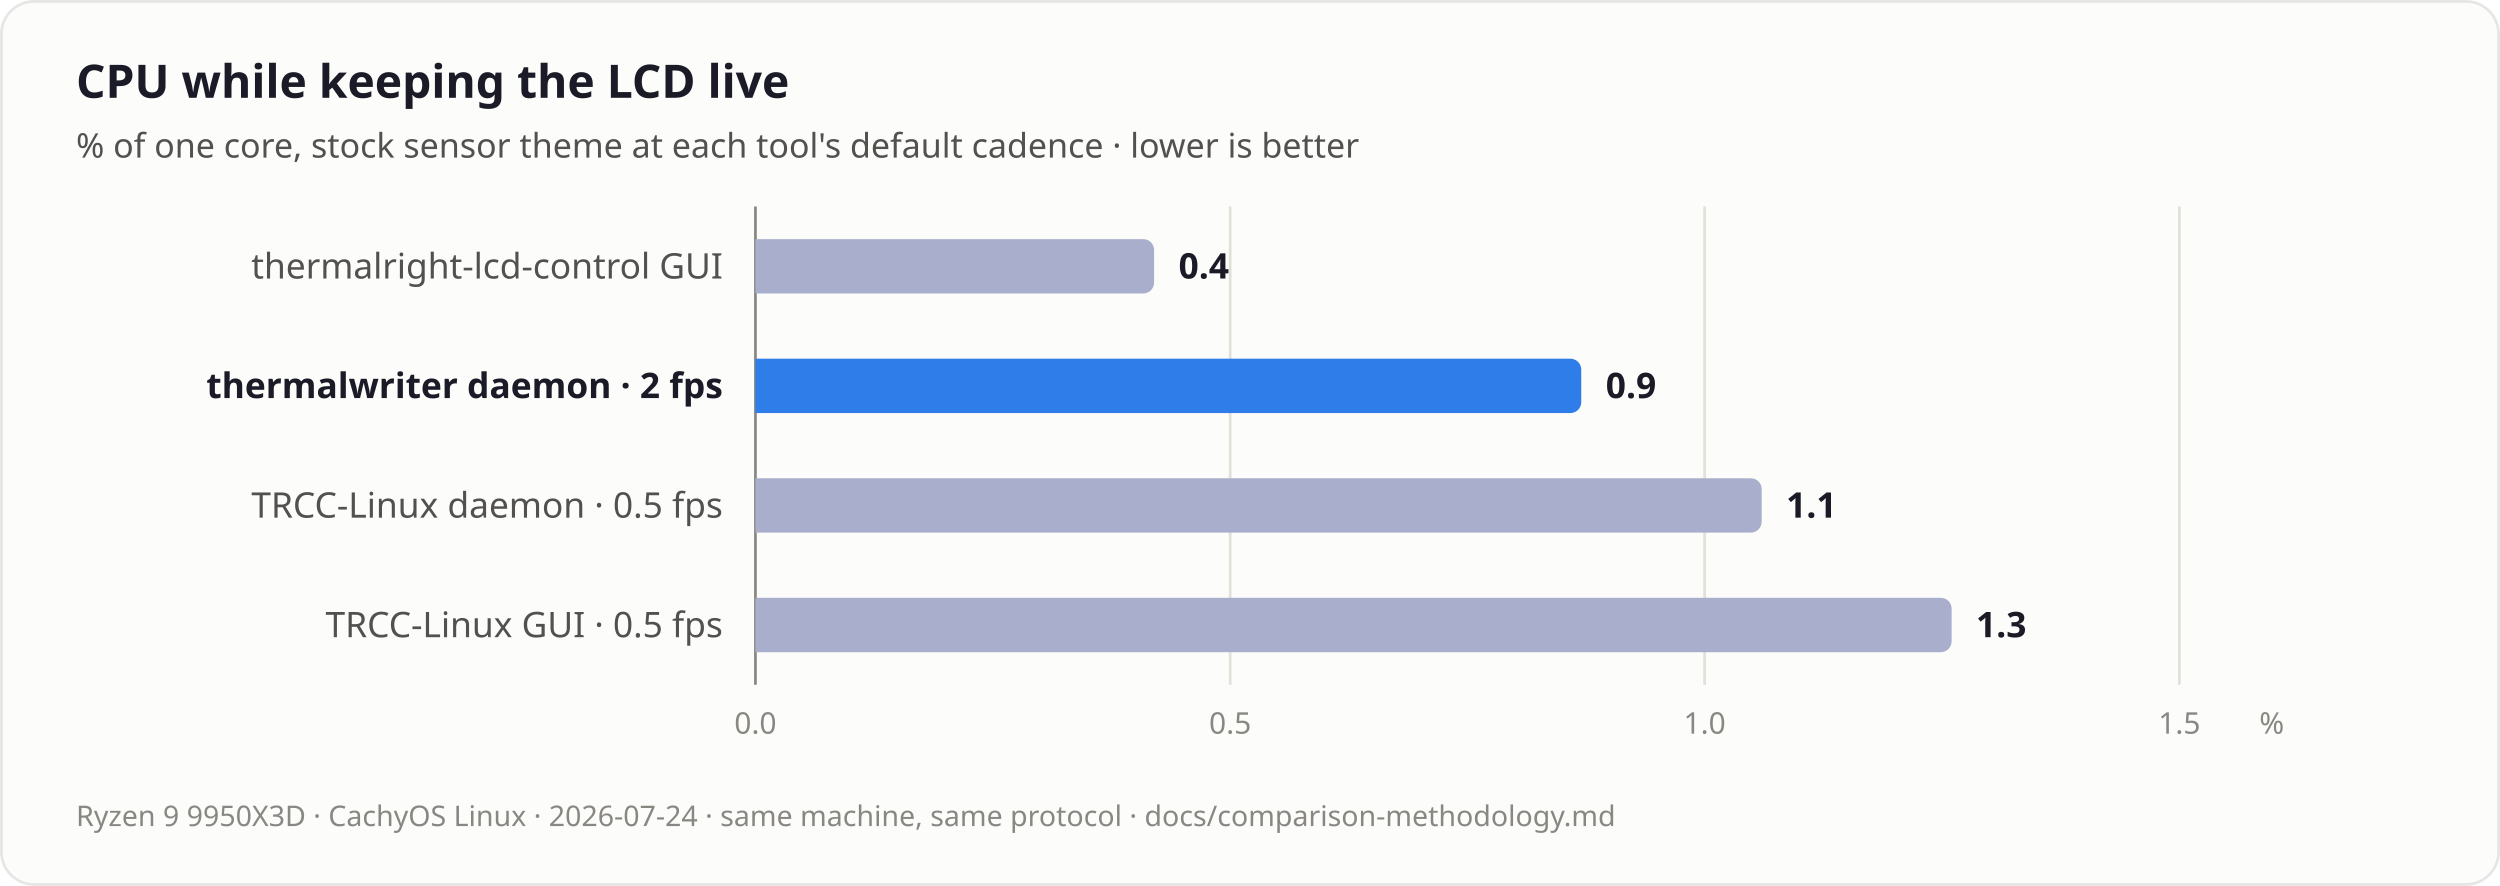
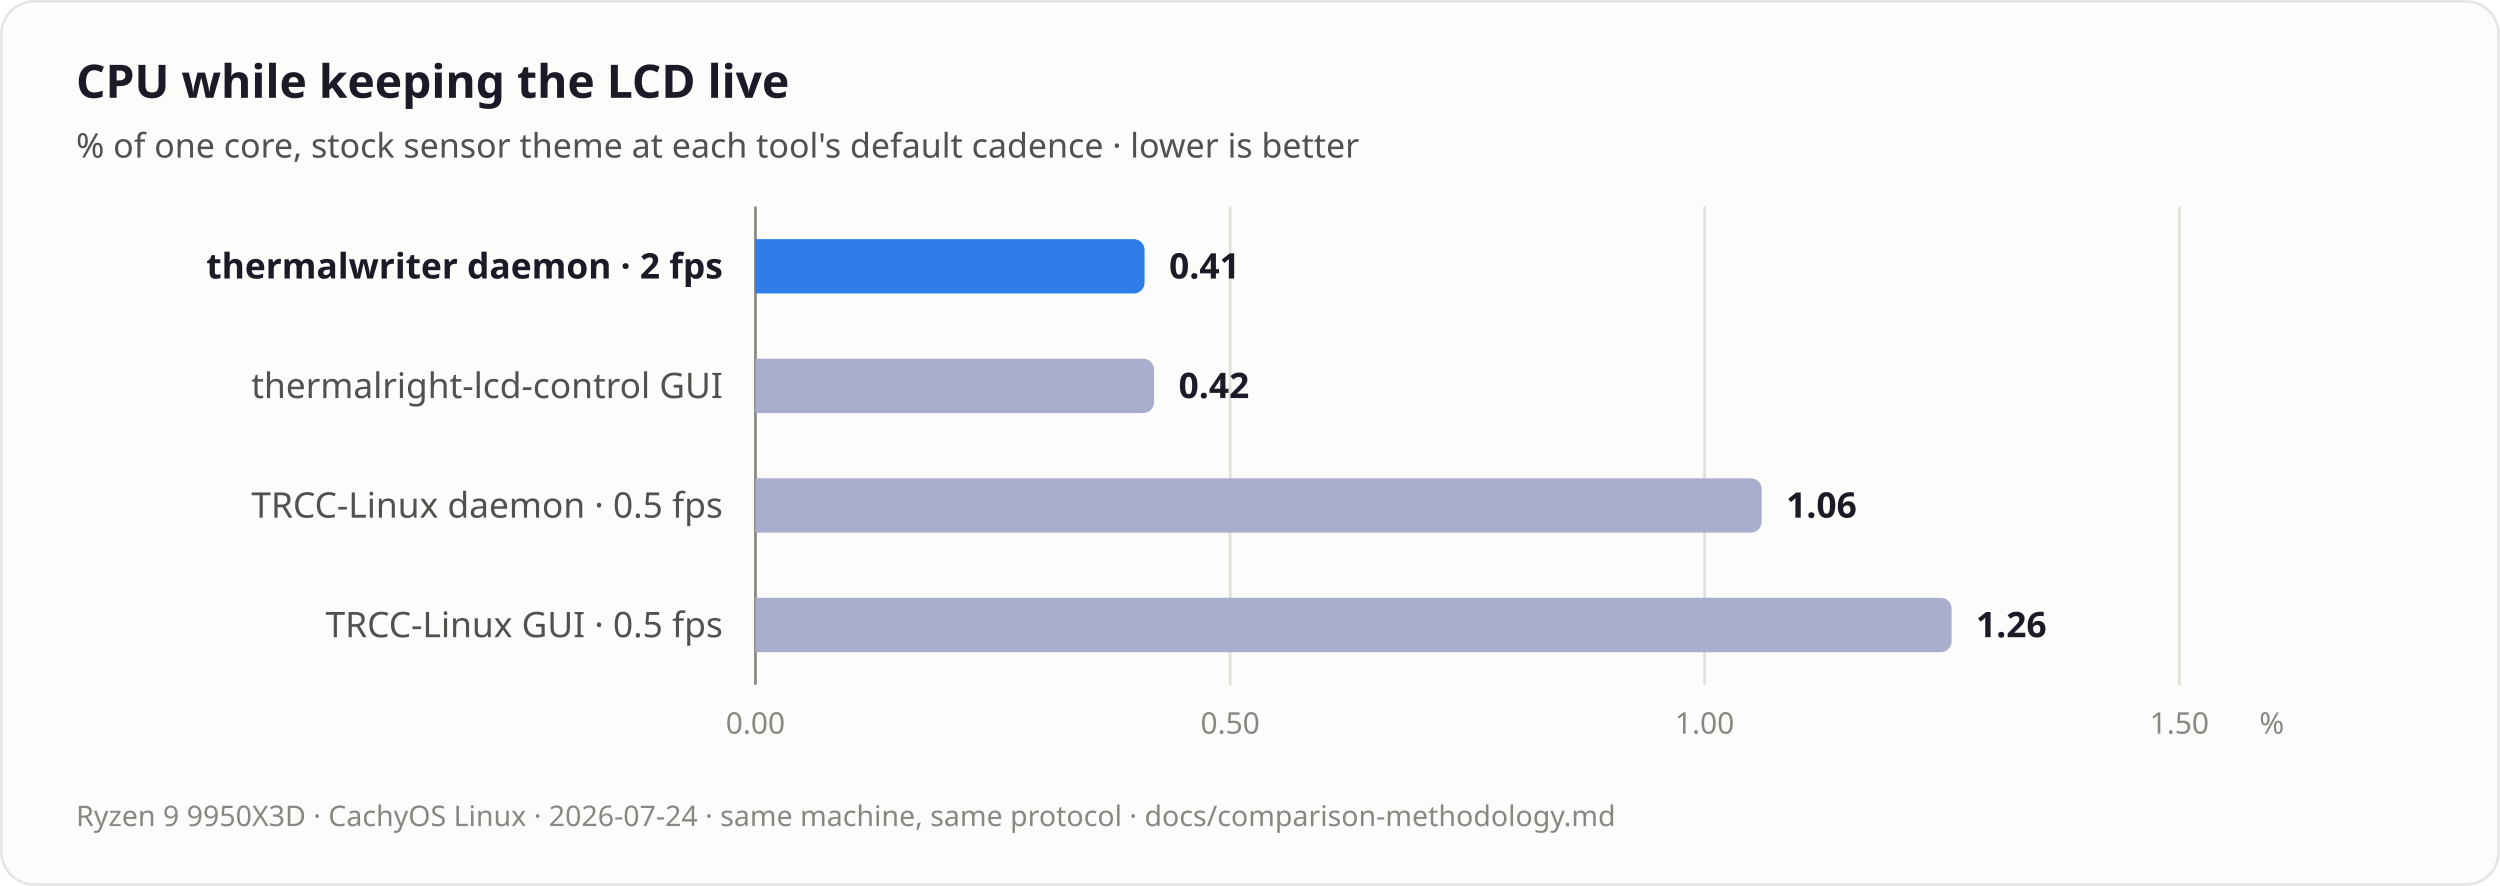
- <svg xmlns="http://www.w3.org/2000/svg" width="920" height="326" viewBox="0 0 920 326" role="img" aria-label="CPU while keeping the LCD live: thermalright-lcd-control GUI 0.4 %; thermalwriter daemon · 2 fps 0.9 %; TRCC-Linux daemon · 0.5 fps 1.1 %; TRCC-Linux GUI · 0.5 fps 1.3 %">
+ <svg xmlns="http://www.w3.org/2000/svg" width="920" height="326" viewBox="0 0 920 326" role="img" aria-label="CPU while keeping the LCD live: thermalwriter daemon · 2 fps 0.41 %; thermalright-lcd-control GUI 0.42 %; TRCC-Linux daemon · 0.5 fps 1.06 %; TRCC-Linux GUI · 0.5 fps 1.26 %">
  <rect x="0.5" y="0.5" width="919" height="325" rx="12" fill="#fcfcfb" stroke="rgba(11,11,11,0.10)" />
  <text x="28" y="36" font-family="system-ui, sans-serif" font-size="17" font-weight="600" fill="#1a1b26">CPU while keeping the LCD live</text>
  <text x="28" y="58" font-family="system-ui, sans-serif" font-size="12.5" fill="#52514e">% of one core, stock sensor theme at each tool's default cadence · lower is better</text>
-   <text x="278.0" y="270" font-family="system-ui, sans-serif" font-size="11" fill="#898781" text-anchor="middle" font-variant-numeric="tabular-nums">0.0</text>
+   <text x="278.0" y="270" font-family="system-ui, sans-serif" font-size="11" fill="#898781" text-anchor="middle" font-variant-numeric="tabular-nums">0.00</text>
  <line x1="452.7" y1="76" x2="452.7" y2="252" stroke="#e1e0d9" stroke-width="1" />
-   <text x="452.7" y="270" font-family="system-ui, sans-serif" font-size="11" fill="#898781" text-anchor="middle" font-variant-numeric="tabular-nums">0.5</text>
+   <text x="452.7" y="270" font-family="system-ui, sans-serif" font-size="11" fill="#898781" text-anchor="middle" font-variant-numeric="tabular-nums">0.50</text>
  <line x1="627.3" y1="76" x2="627.3" y2="252" stroke="#e1e0d9" stroke-width="1" />
-   <text x="627.3" y="270" font-family="system-ui, sans-serif" font-size="11" fill="#898781" text-anchor="middle" font-variant-numeric="tabular-nums">1.0</text>
+   <text x="627.3" y="270" font-family="system-ui, sans-serif" font-size="11" fill="#898781" text-anchor="middle" font-variant-numeric="tabular-nums">1.00</text>
  <line x1="802.0" y1="76" x2="802.0" y2="252" stroke="#e1e0d9" stroke-width="1" />
-   <text x="802.0" y="270" font-family="system-ui, sans-serif" font-size="11" fill="#898781" text-anchor="middle" font-variant-numeric="tabular-nums">1.5</text>
+   <text x="802.0" y="270" font-family="system-ui, sans-serif" font-size="11" fill="#898781" text-anchor="middle" font-variant-numeric="tabular-nums">1.50</text>
  <text x="836" y="270" font-family="system-ui, sans-serif" font-size="11" fill="#898781" text-anchor="middle">%</text>
  <line x1="278" y1="76" x2="278" y2="252" stroke="#898781" stroke-width="1" />
-   <text x="266" y="102.5" font-family="system-ui, sans-serif" font-size="13" font-weight="400" fill="#52514e" text-anchor="end">thermalright-lcd-control GUI</text>
-   <path d="M 278.0 88.0 h 142.7 a 4 4 0 0 1 4 4 v 12.0 a 4 4 0 0 1 -4 4 h -142.7 z" fill="#a8aecb" />
-   <text x="433.72" y="102.5" font-family="system-ui, sans-serif" font-size="13" font-weight="600" fill="#1a1b26">0.4</text>
-   <text x="266" y="146.5" font-family="system-ui, sans-serif" font-size="13" font-weight="600" fill="#1a1b26" text-anchor="end">thermalwriter daemon · 2 fps</text>
-   <path d="M 278.0 132.0 h 299.9 a 4 4 0 0 1 4 4 v 12.0 a 4 4 0 0 1 -4 4 h -299.9 z" fill="#2e7de9" />
-   <text x="590.92" y="146.5" font-family="system-ui, sans-serif" font-size="13" font-weight="600" fill="#1a1b26">0.9</text>
+   <text x="266" y="102.5" font-family="system-ui, sans-serif" font-size="13" font-weight="600" fill="#1a1b26" text-anchor="end">thermalwriter daemon · 2 fps</text>
+   <path d="M 278.0 88.0 h 139.2 a 4 4 0 0 1 4 4 v 12.0 a 4 4 0 0 1 -4 4 h -139.2 z" fill="#2e7de9" />
+   <text x="430.227" y="102.5" font-family="system-ui, sans-serif" font-size="13" font-weight="600" fill="#1a1b26">0.41</text>
+   <text x="266" y="146.5" font-family="system-ui, sans-serif" font-size="13" font-weight="400" fill="#52514e" text-anchor="end">thermalright-lcd-control GUI</text>
+   <path d="M 278.0 132.0 h 142.7 a 4 4 0 0 1 4 4 v 12.0 a 4 4 0 0 1 -4 4 h -142.7 z" fill="#a8aecb" />
+   <text x="433.72" y="146.5" font-family="system-ui, sans-serif" font-size="13" font-weight="600" fill="#1a1b26">0.42</text>
  <text x="266" y="190.5" font-family="system-ui, sans-serif" font-size="13" font-weight="400" fill="#52514e" text-anchor="end">TRCC-Linux daemon · 0.5 fps</text>
  <path d="M 278.0 176.0 h 366.3 a 4 4 0 0 1 4 4 v 12.0 a 4 4 0 0 1 -4 4 h -366.3 z" fill="#a8aecb" />
-   <text x="657.293" y="190.5" font-family="system-ui, sans-serif" font-size="13" font-weight="600" fill="#1a1b26">1.1</text>
+   <text x="657.293" y="190.5" font-family="system-ui, sans-serif" font-size="13" font-weight="600" fill="#1a1b26">1.06</text>
  <text x="266" y="234.5" font-family="system-ui, sans-serif" font-size="13" font-weight="400" fill="#52514e" text-anchor="end">TRCC-Linux GUI · 0.5 fps</text>
  <path d="M 278.0 220.0 h 436.2 a 4 4 0 0 1 4 4 v 12.0 a 4 4 0 0 1 -4 4 h -436.2 z" fill="#a8aecb" />
-   <text x="727.16" y="234.5" font-family="system-ui, sans-serif" font-size="13" font-weight="600" fill="#1a1b26">1.3</text>
+   <text x="727.16" y="234.5" font-family="system-ui, sans-serif" font-size="13" font-weight="600" fill="#1a1b26">1.26</text>
  <text x="28" y="304" font-family="system-ui, sans-serif" font-size="10.5" fill="#898781">Ryzen 9 9950X3D · CachyOS Linux · 2026-07-24 · same machine, same protocol · docs/comparison-methodology.md</text>
</svg>
